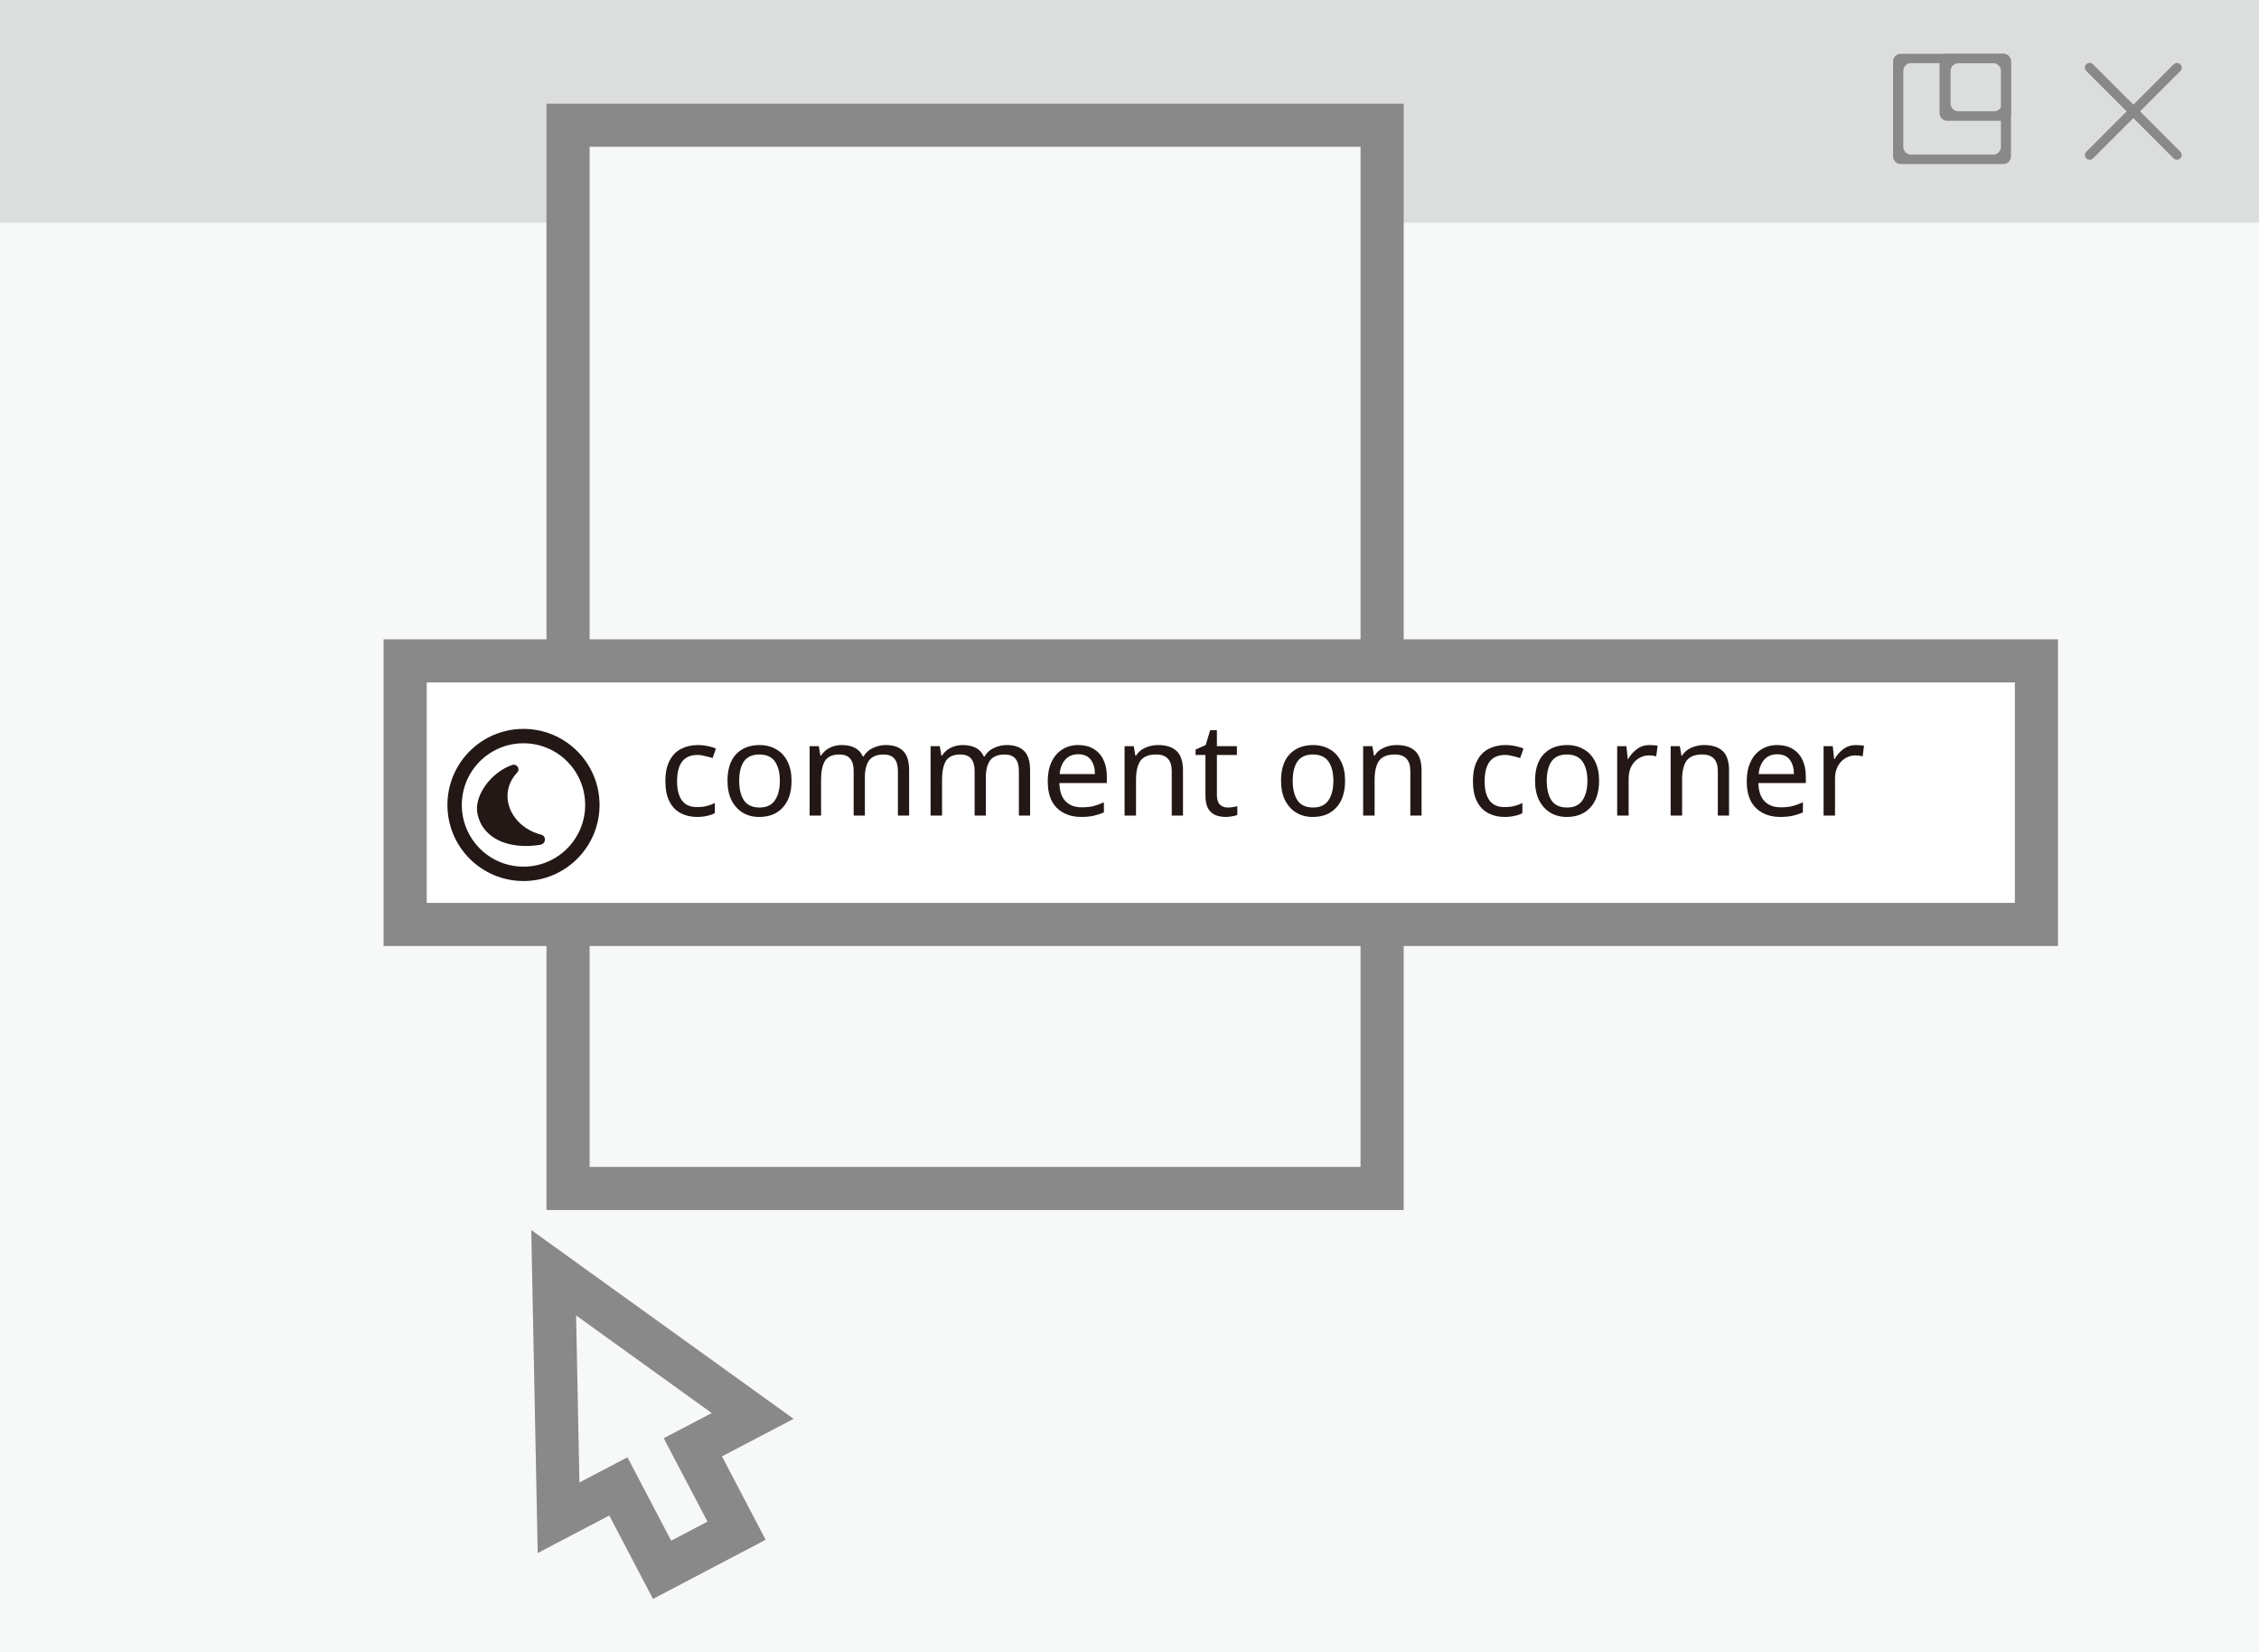
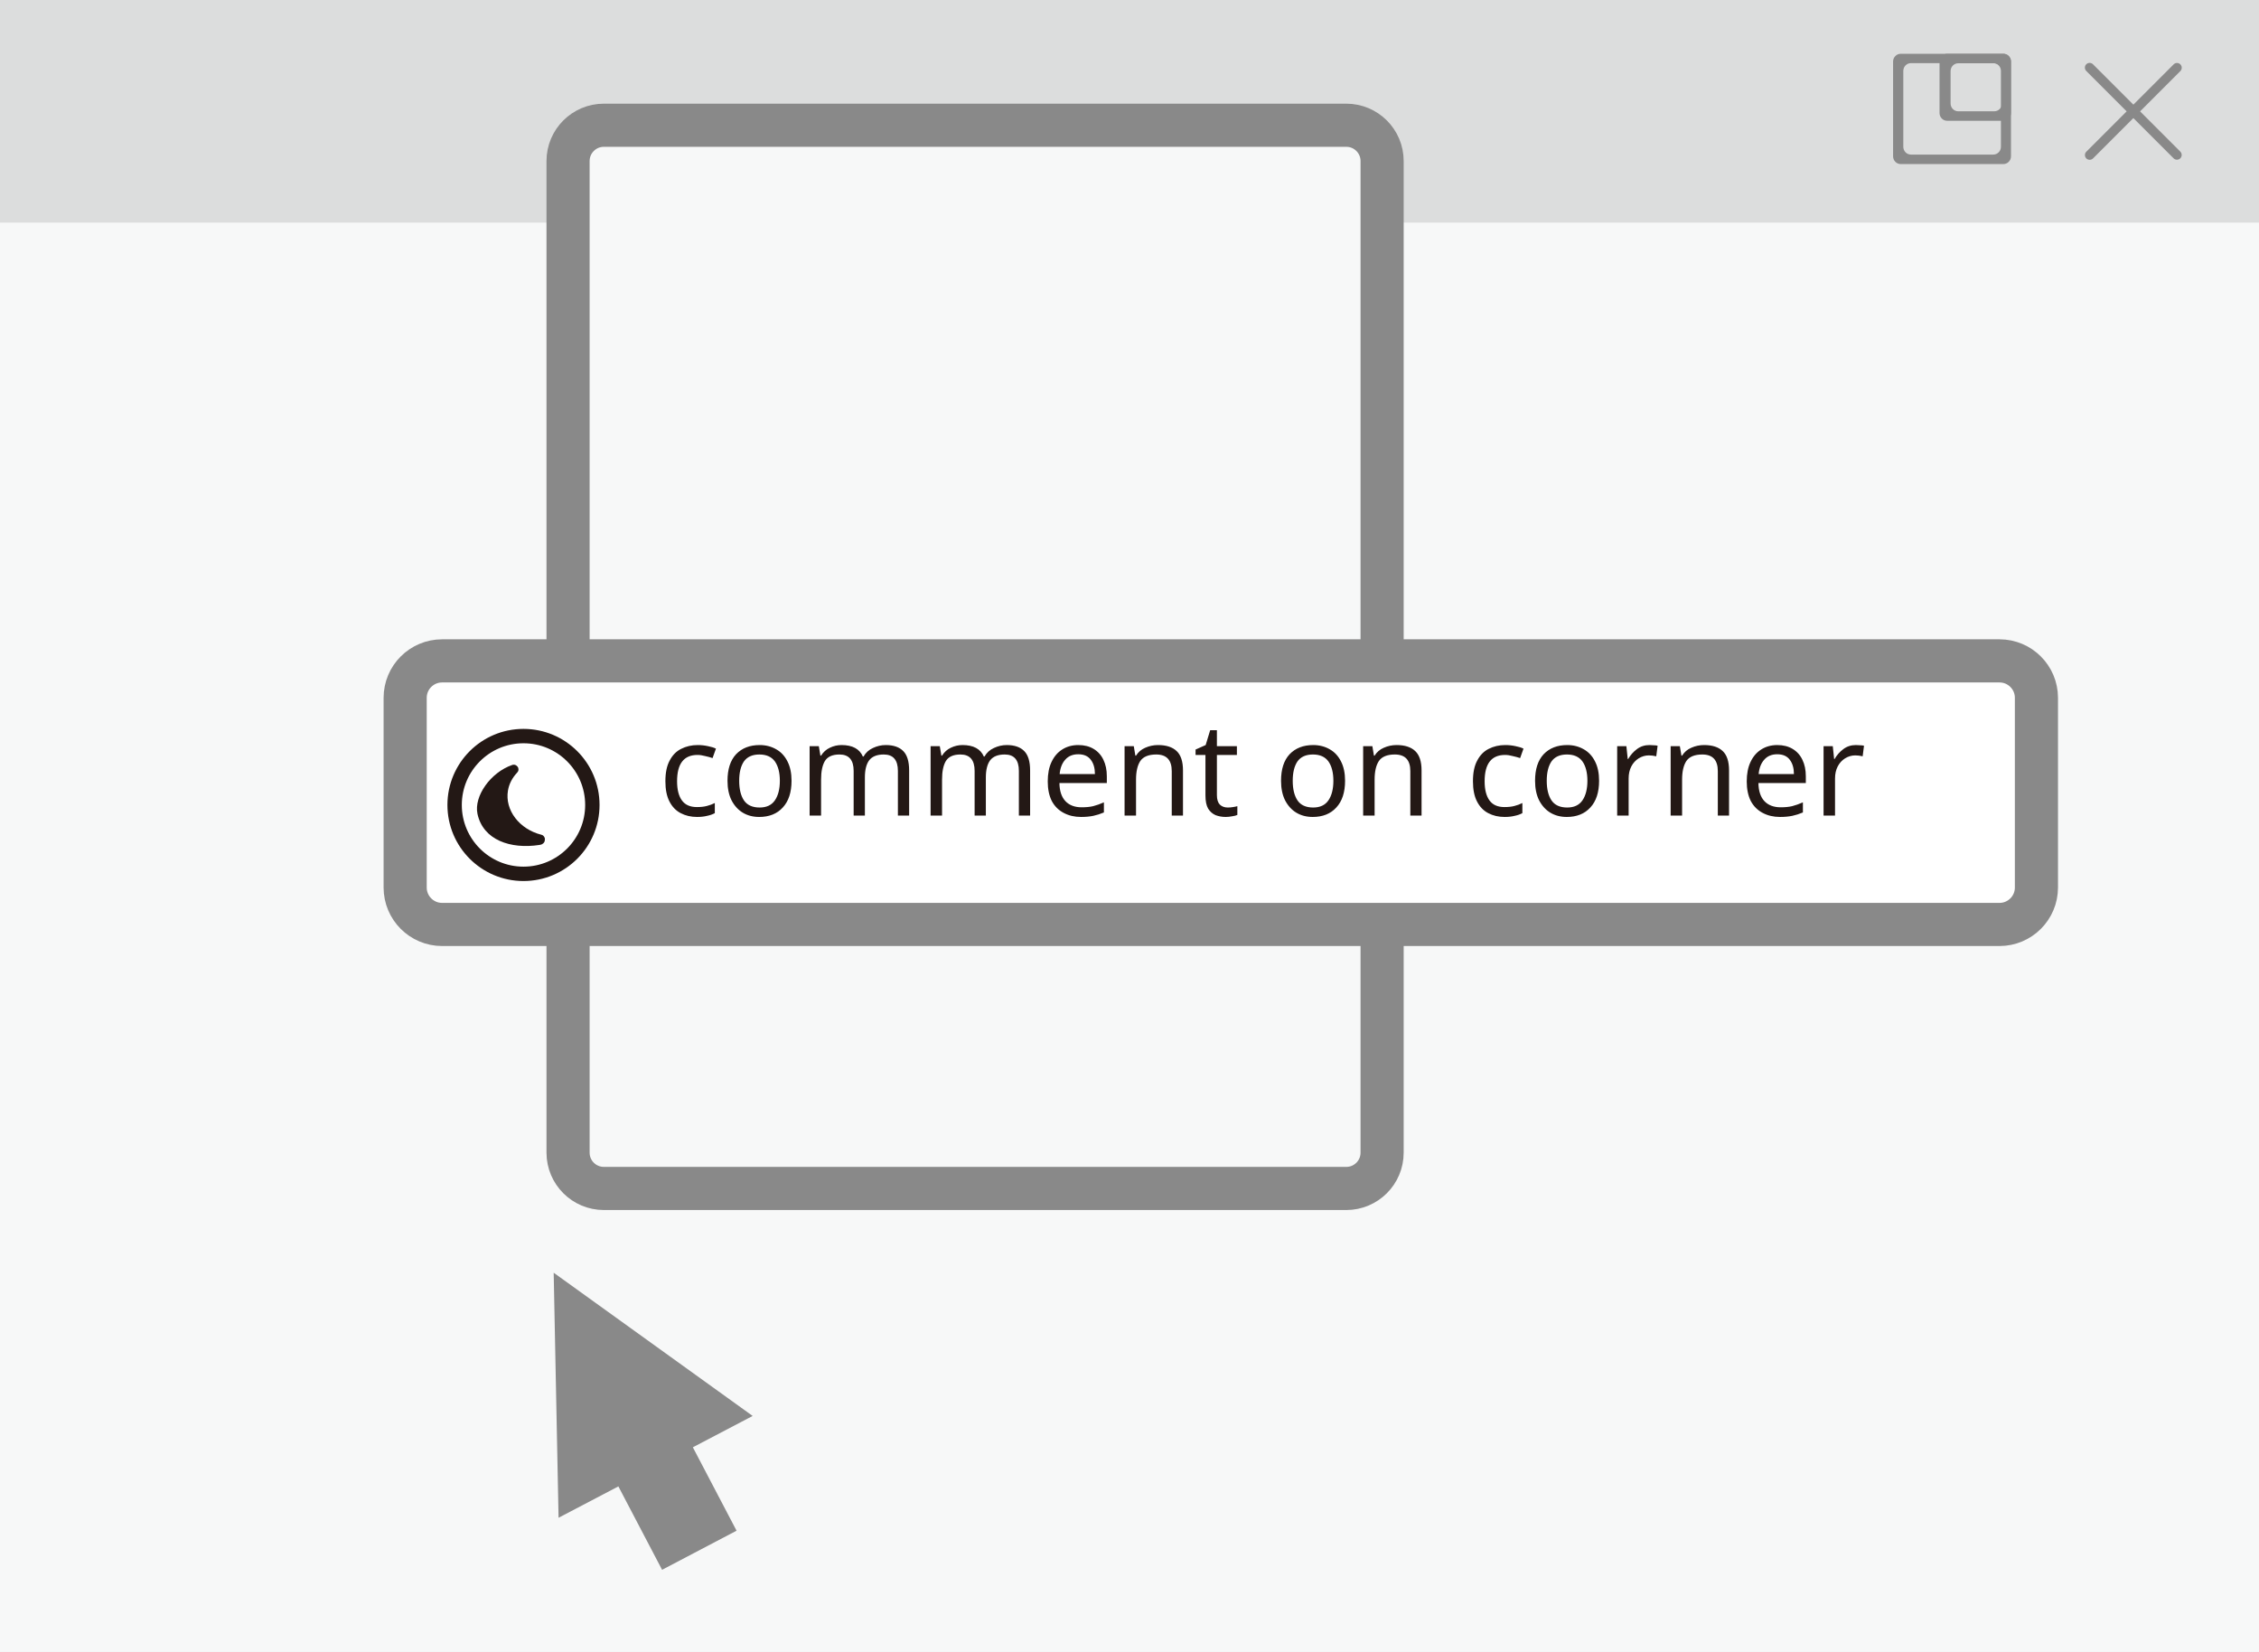
<svg xmlns="http://www.w3.org/2000/svg" id="_레이어_2" data-name="레이어 2" viewBox="0 0 157.12 114.87">
  <defs>
    <style>
      .cls-1 {
        fill: none;
        stroke: #231815;
      }

      .cls-1, .cls-2, .cls-3 {
        stroke-miterlimit: 10;
      }

      .cls-4, .cls-2 {
        fill: #f7f8f8;
      }

      .cls-5 {
        fill: #dcdddd;
      }

      .cls-2, .cls-3 {
        stroke: #898989;
        stroke-width: 3px;
      }

      .cls-6 {
        fill: #898989;
      }

      .cls-3 {
        fill: #fff;
      }

      .cls-7 {
        font-family: TTYeonnalligiB, '210 Yeonnalligi';
        font-size: 9px;
      }

      .cls-7, .cls-8 {
        fill: #231815;
      }
    </style>
  </defs>
  <g id="_레이어_1-2" data-name="레이어 1">
    <g>
      <g>
        <g>
          <rect class="cls-4" width="157.12" height="114.87" />
          <rect class="cls-5" width="157.12" height="15.48" />
        </g>
        <g>
          <rect class="cls-6" x="143.75" y="7.41" width="9.25" height=".66" rx=".33" ry=".33" transform="translate(247.82 118.13) rotate(-135)" />
          <rect class="cls-6" x="143.75" y="7.41" width="9.25" height=".66" rx=".33" ry=".33" transform="translate(37.99 107.19) rotate(-45)" />
        </g>
        <g>
          <path class="cls-6" d="m139.34,3.74h-7.14c-.29,0-.53.24-.53.54v6.59c0,.3.24.54.53.54h7.14c.29,0,.53-.24.53-.54v-6.59c0-.3-.24-.54-.53-.54Zm-.17,6.47c0,.3-.24.54-.53.54h-5.73c-.29,0-.53-.24-.53-.54v-5.28c0-.3.24-.54.53-.54h5.73c.29,0,.53.24.53.54v5.28Z" />
          <path class="cls-6" d="m139.34,3.74h-3.91c-.29,0-.53.24-.53.54v3.58c0,.3.24.54.53.54h3.91c.29,0,.53-.24.53-.54v-3.58c0-.3-.24-.54-.53-.54Zm-.1,3.46c0,.3-.24.54-.53.54h-2.51c-.29,0-.53-.24-.53-.54v-2.26c0-.3.24-.54.53-.54h2.51c.29,0,.53.24.53.54v2.26Z" />
        </g>
      </g>
-       <rect class="cls-2" x="39.51" y="8.71" width="56.62" height="73.94" />
-       <polygon class="cls-2" points="52.35 98.47 38.51 88.51 38.85 105.55 43.01 103.37 46.05 109.17 51.23 106.45 48.19 100.65 52.35 98.47" />
-       <rect class="cls-3" x="28.18" y="45.96" width="113.46" height="18.33" />
+       <rect class="cls-2" x="39.51" y="8.71" width="56.62" height="73.94" rx="2.49" ry="2.49" />
+       <polygon class="cls-6" points="52.35 98.47 38.51 88.51 38.85 105.55 43.01 103.37 46.05 109.17 51.23 106.45 48.19 100.65 52.35 98.47" />
+       <rect class="cls-3" x="28.18" y="45.96" width="113.46" height="18.33" rx="2.57" ry="2.57" />
      <g>
        <circle class="cls-1" cx="36.41" cy="55.98" r="4.79" />
        <path class="cls-8" d="m37.87,58.24c-.04-.1-.12-.17-.22-.19-1.52-.38-2.55-1.71-2.32-3.07.08-.48.31-.9.64-1.25.09-.09.12-.22.07-.33v-.02c-.09-.16-.25-.24-.42-.18-1.5.52-2.67,2.17-2.41,3.4.39,1.82,2.3,2.47,4.31,2.16.05,0,.13-.03.18-.05.15-.09.2-.17.2-.37l-.02-.1Z" />
      </g>
      <text class="cls-7" transform="translate(45.78 56.72)">
        <tspan x="0" y="0">comment on corner</tspan>
      </text>
    </g>
  </g>
</svg>
